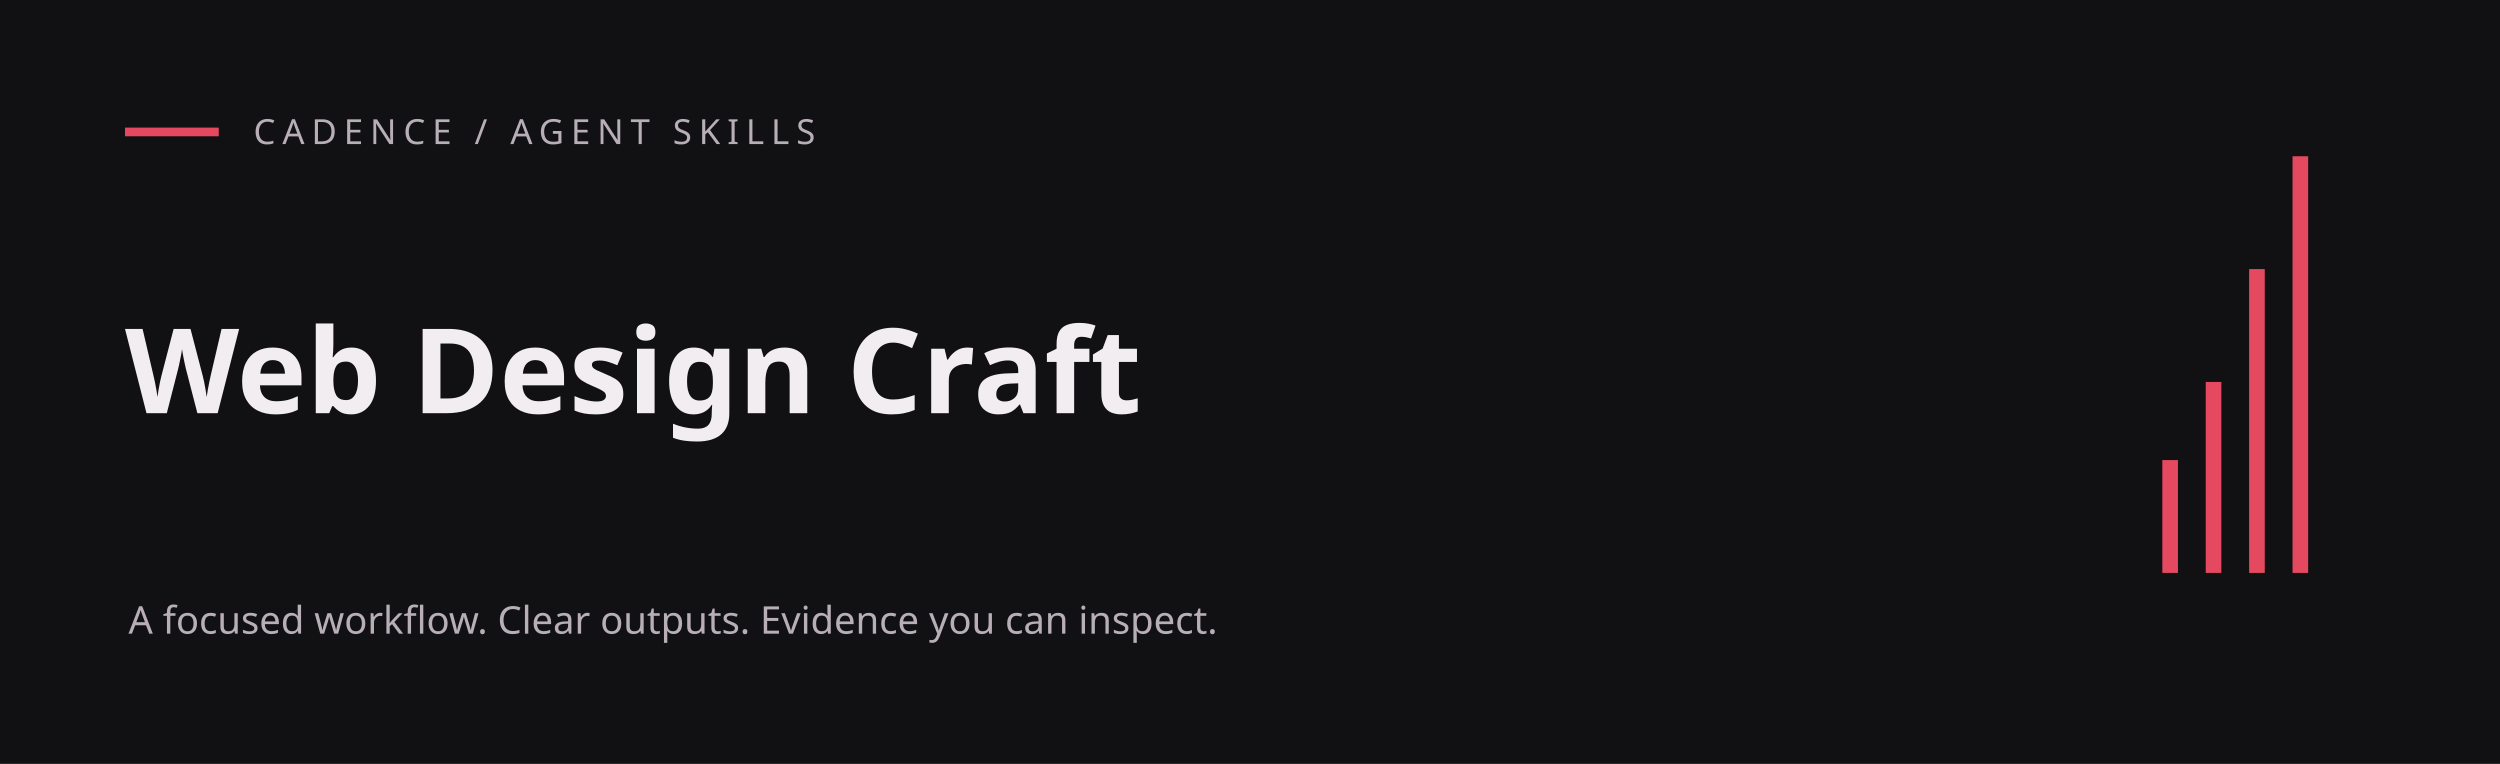
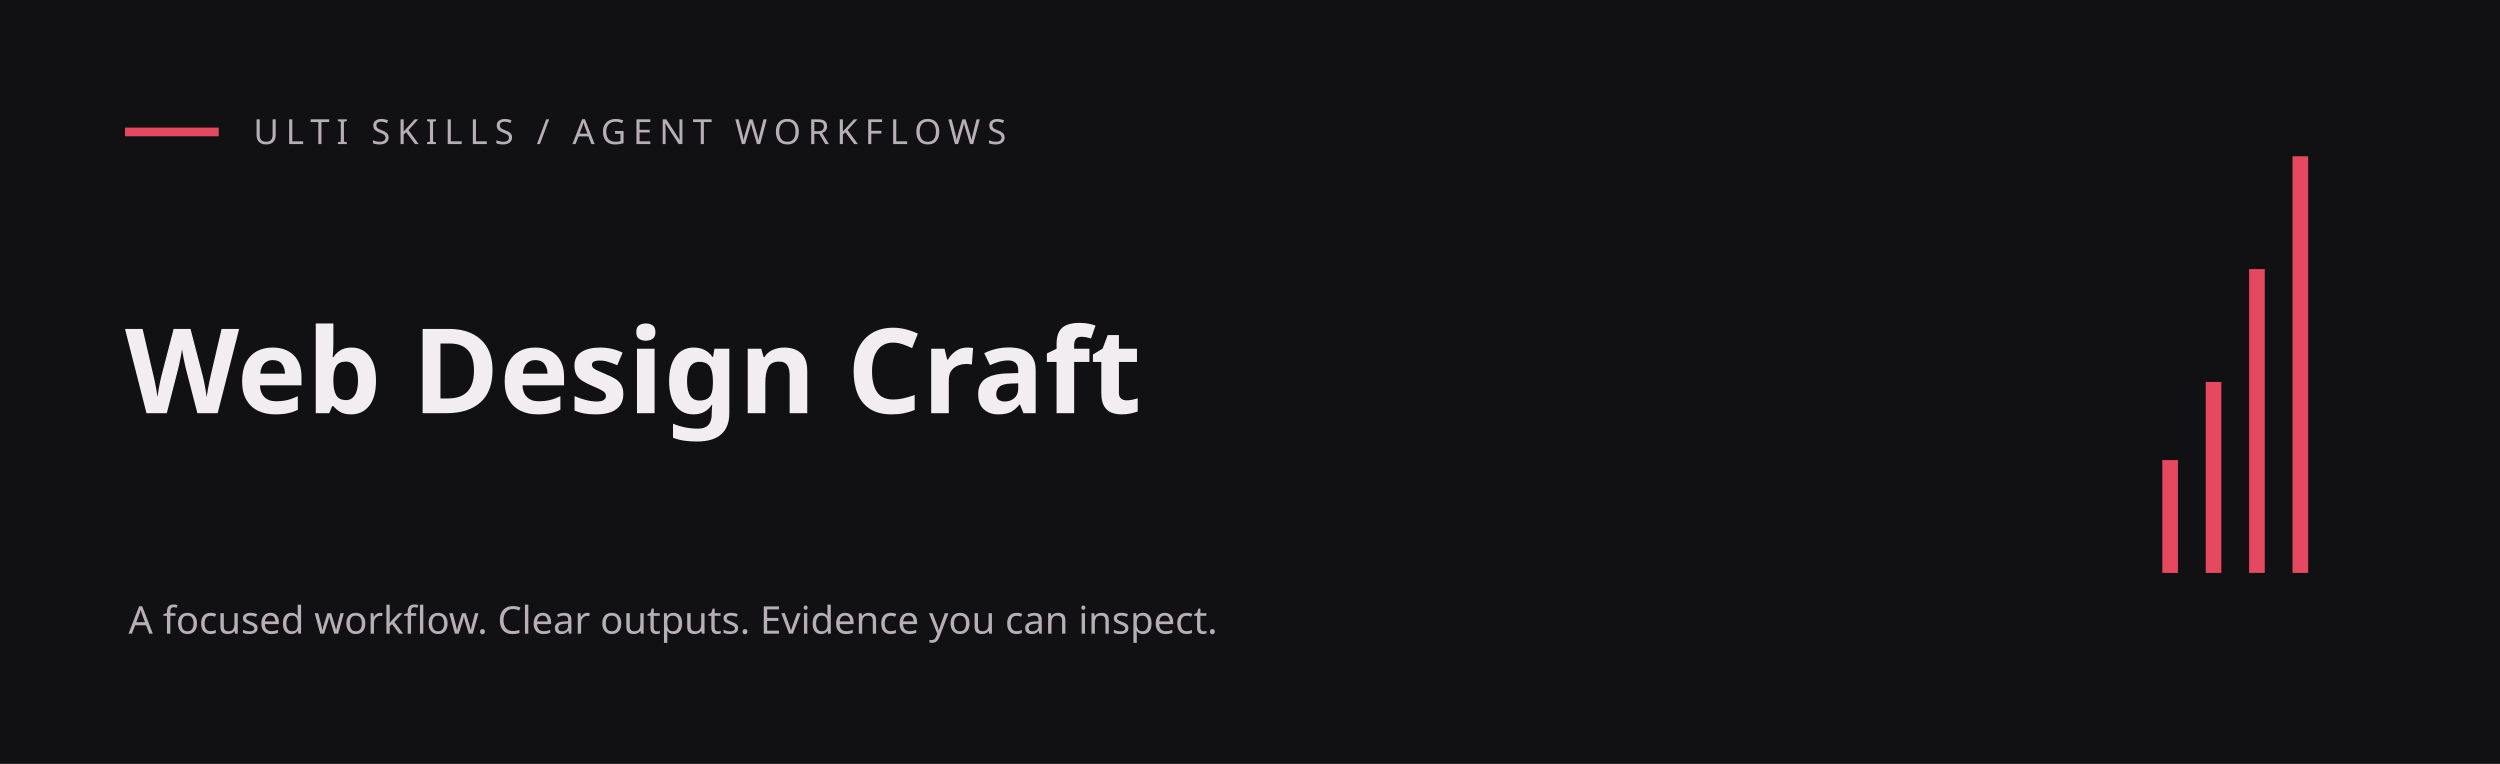
<svg xmlns="http://www.w3.org/2000/svg" width="1440" height="440" viewBox="0 0 1440 440" role="img" aria-labelledby="title desc">
  <rect width="1440" height="440" fill="#111013" />
  <path d="M72 76h54" stroke="#e54960" stroke-width="5" />
-   <text x="146" y="83" fill="#b8afb6" font-family="system-ui,sans-serif" font-size="20" letter-spacing="4">CADENCE / AGENT SKILLS</text>
+   <text x="146" y="83" fill="#b8afb6" font-family="system-ui,sans-serif" font-size="20" letter-spacing="4">ULTI SKILLS / AGENT WORKFLOWS</text>
  <text x="72" y="238" fill="#f1edf0" font-family="system-ui,sans-serif" font-size="68" font-weight="650">Web Design Craft</text>
  <text x="74" y="365" fill="#b8afb6" font-family="system-ui,sans-serif" font-size="22">A focused workflow. Clear outputs. Evidence you can inspect.</text>
  <path d="M1250 330v-65m25 65V220m25 110V155m25 175V90" stroke="#e54960" stroke-width="9" />
</svg>
